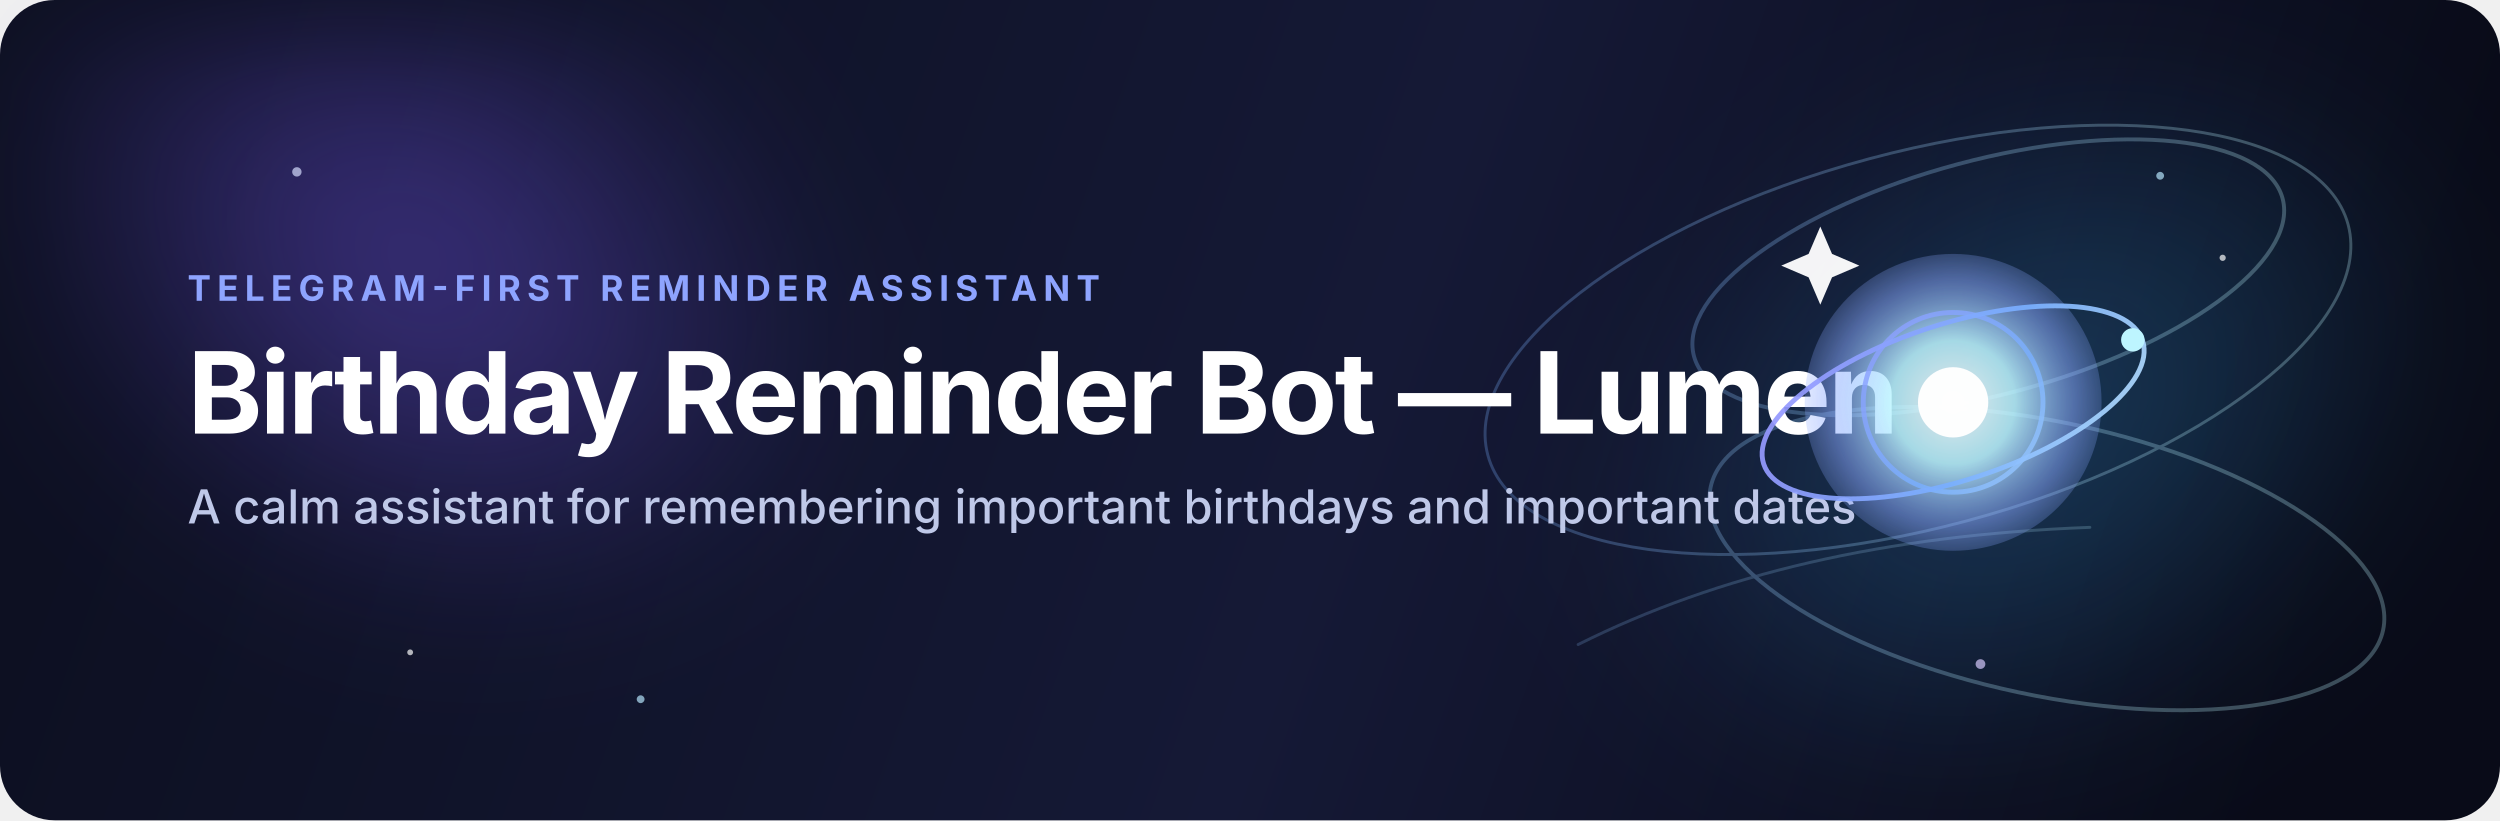
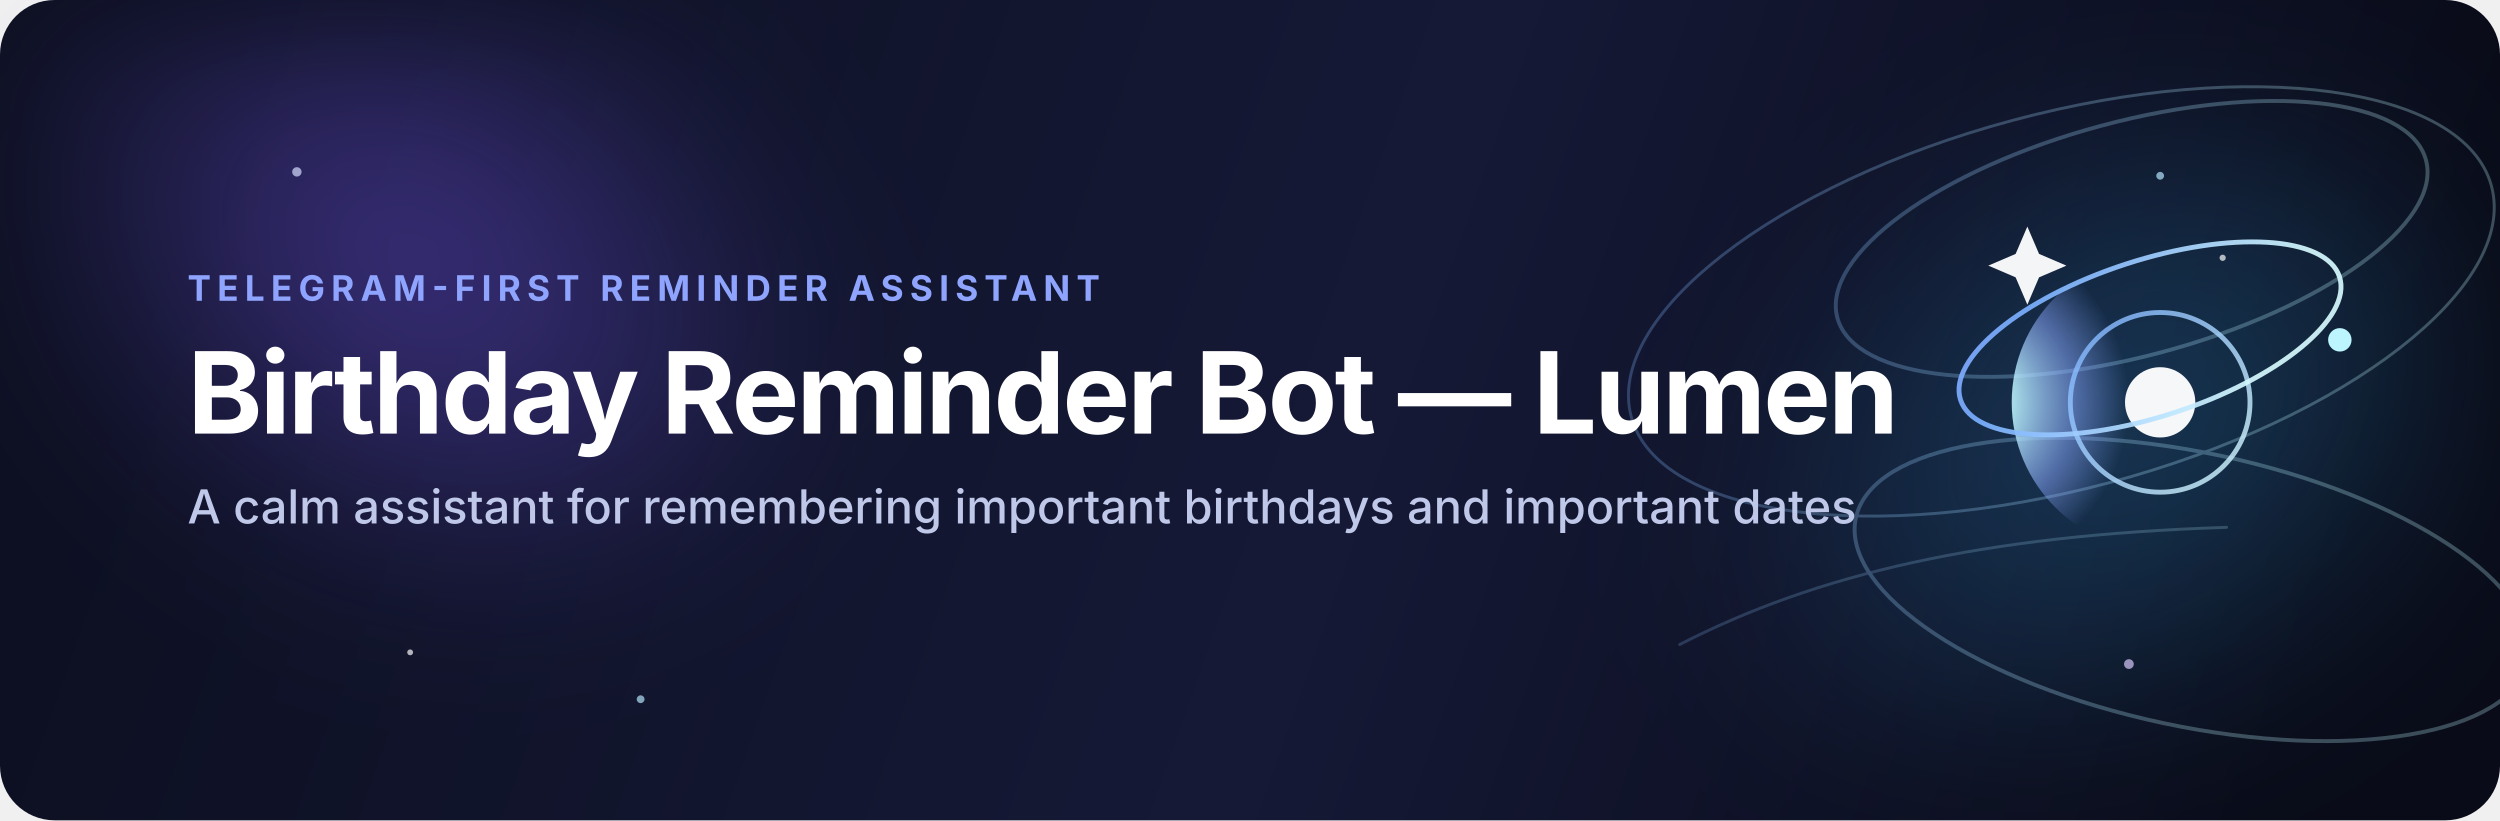
<svg xmlns="http://www.w3.org/2000/svg" width="1280" height="420" viewBox="0 0 1280 420" fill="none" role="img" aria-labelledby="title desc">
  <defs>
    <linearGradient id="bg" x1="112" y1="20" x2="1168" y2="392" gradientUnits="userSpaceOnUse">
      <stop offset="0" stop-color="#0D1022" />
      <stop offset="0.55" stop-color="#151936" />
      <stop offset="1" stop-color="#090B18" />
    </linearGradient>
    <radialGradient id="glowLeft" cx="0" cy="0" r="1" gradientUnits="userSpaceOnUse" gradientTransform="translate(212 132) rotate(32) scale(240 170)">
      <stop stop-color="#7C5CFF" stop-opacity="0.44" />
      <stop offset="1" stop-color="#7C5CFF" stop-opacity="0" />
    </radialGradient>
-     <radialGradient id="glowRight" cx="0" cy="0" r="1" gradientUnits="userSpaceOnUse" gradientTransform="translate(1040 214) rotate(145) scale(250 170)">
+     <radialGradient id="glowRight" cx="0" cy="0" r="1" gradientUnits="userSpaceOnUse" gradientTransform="translate(1092 214) rotate(145) scale(250 170)">
      <stop stop-color="#3AB8FF" stop-opacity="0.28" />
      <stop offset="1" stop-color="#3AB8FF" stop-opacity="0" />
    </radialGradient>
-     <linearGradient id="accent" x1="304" y1="76" x2="1092" y2="340" gradientUnits="userSpaceOnUse">
+     <linearGradient id="accent" x1="304" y1="76" x2="1148" y2="340" gradientUnits="userSpaceOnUse">
      <stop stop-color="#A58CFF" />
      <stop offset="0.55" stop-color="#79AFFF" />
      <stop offset="1" stop-color="#BDF5FF" />
    </linearGradient>
    <linearGradient id="iconStroke" x1="898" y1="118" x2="1102" y2="298" gradientUnits="userSpaceOnUse">
      <stop stop-color="#A58CFF" />
      <stop offset="0.55" stop-color="#79AFFF" />
      <stop offset="1" stop-color="#D6FAFF" />
    </linearGradient>
    <radialGradient id="iconCore" cx="0" cy="0" r="1" gradientUnits="userSpaceOnUse" gradientTransform="translate(1000 206) rotate(90) scale(90)">
      <stop stop-color="#FFFFFF" stop-opacity="0.98" />
      <stop offset="0.35" stop-color="#BDF5FF" stop-opacity="0.95" />
      <stop offset="0.7" stop-color="#8AA8FF" stop-opacity="0.55" />
      <stop offset="1" stop-color="#8AA8FF" stop-opacity="0" />
    </radialGradient>
    <filter id="blurGlow" x="0" y="0" width="1280" height="420" filterUnits="userSpaceOnUse" color-interpolation-filters="sRGB">
      <feGaussianBlur stdDeviation="44" />
    </filter>
  </defs>
  <rect width="1280" height="420" rx="28" fill="url(#bg)" />
  <ellipse cx="212" cy="132" rx="240" ry="170" fill="url(#glowLeft)" filter="url(#blurGlow)" />
  <ellipse cx="1040" cy="214" rx="250" ry="170" fill="url(#glowRight)" filter="url(#blurGlow)" />
  <g opacity="0.68">
    <circle cx="152" cy="88" r="2.4" fill="#D7DFFF" />
    <circle cx="1106" cy="90" r="2" fill="#B8E8FF" />
    <circle cx="1138" cy="132" r="1.6" fill="#FFFFFF" />
    <circle cx="210" cy="334" r="1.5" fill="#FFFFFF" />
-     <circle cx="1014" cy="340" r="2.5" fill="#D9CBFF" />
+     <circle cx="1090" cy="340" r="2.5" fill="#D9CBFF" />
    <circle cx="328" cy="358" r="2" fill="#B8E8FF" />
  </g>
  <g opacity="0.28">
-     <ellipse cx="1018" cy="142" rx="156" ry="60" transform="rotate(-15 1018 142)" stroke="url(#accent)" stroke-width="2" />
-     <ellipse cx="982" cy="174" rx="228" ry="96" transform="rotate(-15 982 174)" stroke="url(#accent)" stroke-width="1.5" />
-     <ellipse cx="1048" cy="286" rx="176" ry="70" transform="rotate(12 1048 286)" stroke="url(#accent)" stroke-width="2" />
-     <path d="M808 330C880 294 965 274 1070 270" stroke="url(#accent)" stroke-width="1.5" stroke-linecap="round" opacity="0.75" />
+     <ellipse cx="1094" cy="142" rx="156" ry="60" transform="rotate(-15 1018 142)" stroke="url(#accent)" stroke-width="2" />
+     <ellipse cx="1058" cy="174" rx="228" ry="96" transform="rotate(-15 982 174)" stroke="url(#accent)" stroke-width="1.5" />
+     <ellipse cx="1124" cy="286" rx="176" ry="70" transform="rotate(12 1048 286)" stroke="url(#accent)" stroke-width="2" />
+     <path d="M860 330C930 294 1015 274 1140 270" stroke="url(#accent)" stroke-width="1.5" stroke-linecap="round" opacity="0.75" />
  </g>
  <g>
    <text x="96" y="154" fill="#8EA4FF" font-family="Inter, Segoe UI, Arial, sans-serif" font-size="18" font-weight="700" letter-spacing="3.2">
      TELEGRAM-FIRST REMINDER ASSISTANT
    </text>
    <text x="96" y="222" fill="#FFFFFF" font-family="Inter, Segoe UI, Arial, sans-serif" font-size="58" font-weight="700" letter-spacing="-1.3">
      Birthday Reminder Bot — Lumen
    </text>
    <text x="96" y="268" fill="#BFC8E8" font-family="Inter, Segoe UI, Arial, sans-serif" font-size="24" font-weight="500">
      A calm assistant for remembering important birthdays and important dates
    </text>
  </g>
  <g>
-     <circle cx="1000" cy="206" r="76" fill="url(#iconCore)" opacity="0.9" />
-     <circle cx="1000" cy="206" r="18" fill="#FFFFFF" opacity="0.96" />
-     <circle cx="1000" cy="206" r="46" stroke="url(#iconStroke)" stroke-width="2.5" opacity="0.82" />
-     <ellipse cx="1000" cy="206" rx="102" ry="40" transform="rotate(-18 1000 206)" stroke="url(#iconStroke)" stroke-width="2.5" opacity="0.92" />
-     <circle cx="1092" cy="174" r="6" fill="#BDF5FF" />
-     <path d="M932 116L938 130L952 136L938 142L932 156L926 142L912 136L926 130L932 116Z" fill="#FFFFFF" opacity="0.95" />
+     <circle cx="1106" cy="206" r="76" fill="url(#iconCore)" opacity="0.9" />
+     <circle cx="1106" cy="206" r="18" fill="#FFFFFF" opacity="0.96" />
+     <circle cx="1106" cy="206" r="46" stroke="url(#iconStroke)" stroke-width="2.5" opacity="0.82" />
+     <ellipse cx="1106" cy="206" rx="102" ry="40" transform="rotate(-18 1000 206)" stroke="url(#iconStroke)" stroke-width="2.5" opacity="0.92" />
+     <circle cx="1198" cy="174" r="6" fill="#BDF5FF" />
+     <path d="M1038 116L1044 130L1058 136L1044 142L1038 156L1032 142L1018 136L1032 130L1038 116Z" fill="#FFFFFF" opacity="0.95" />
  </g>
</svg>
